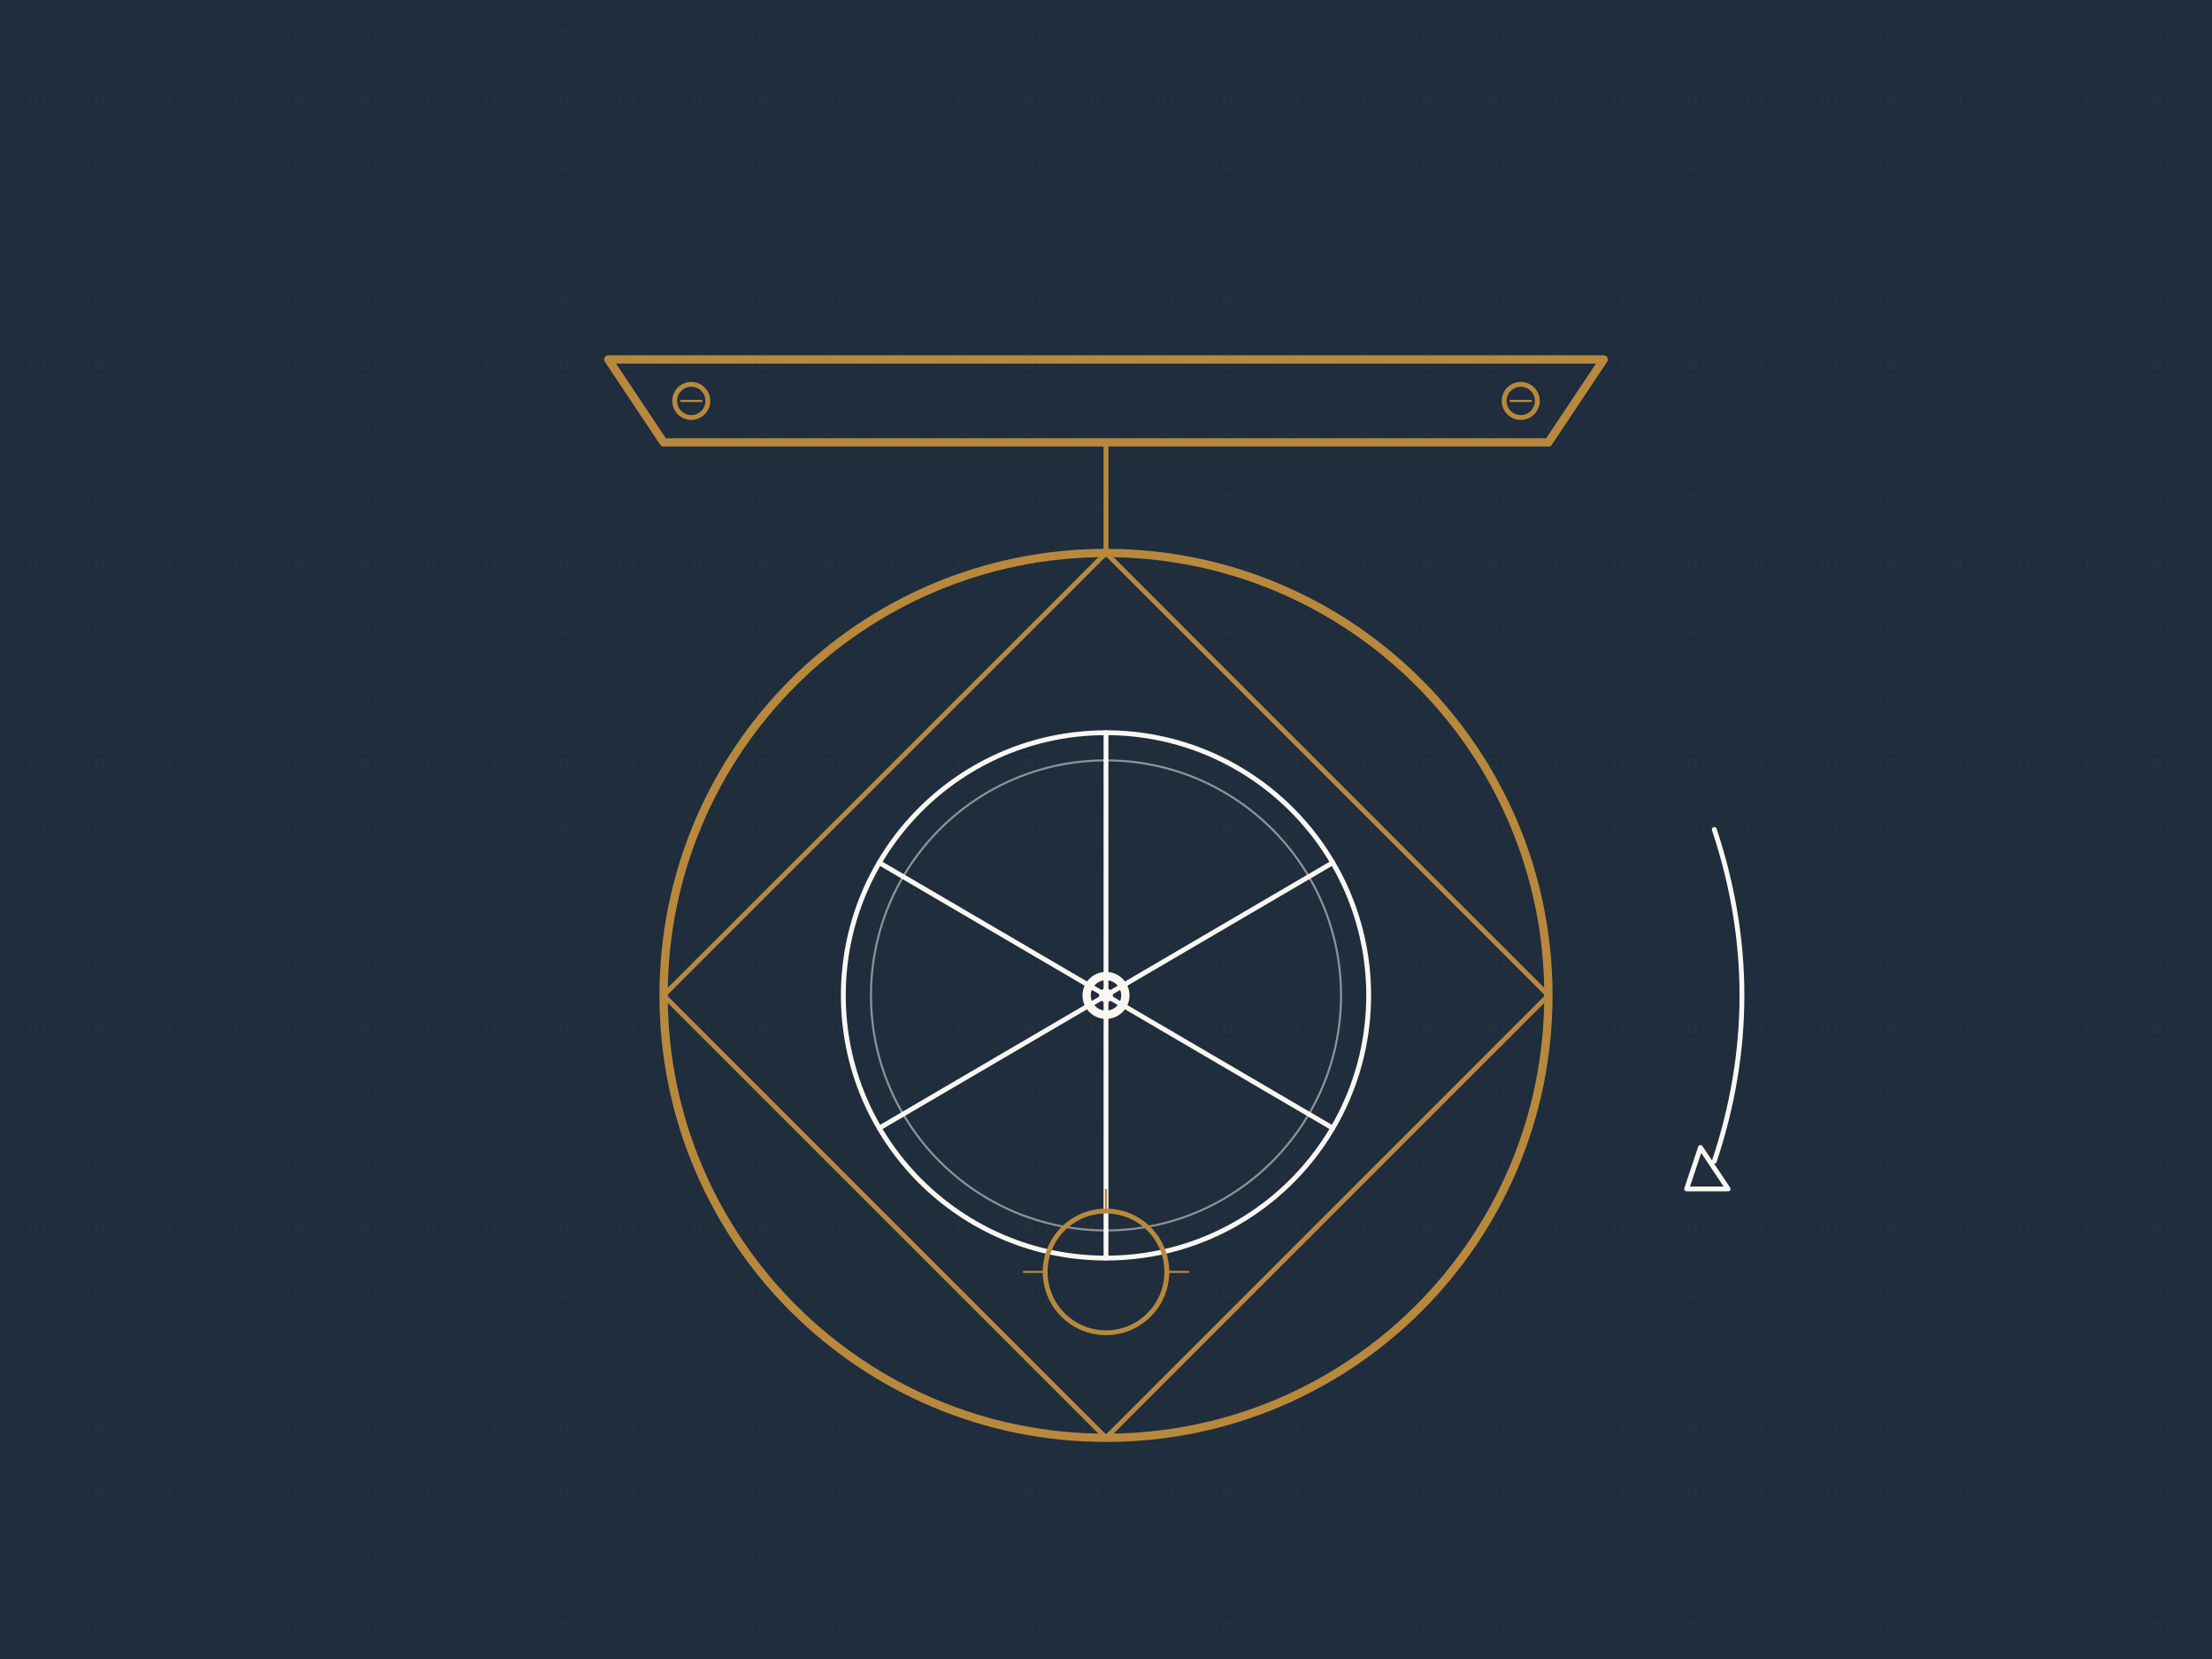
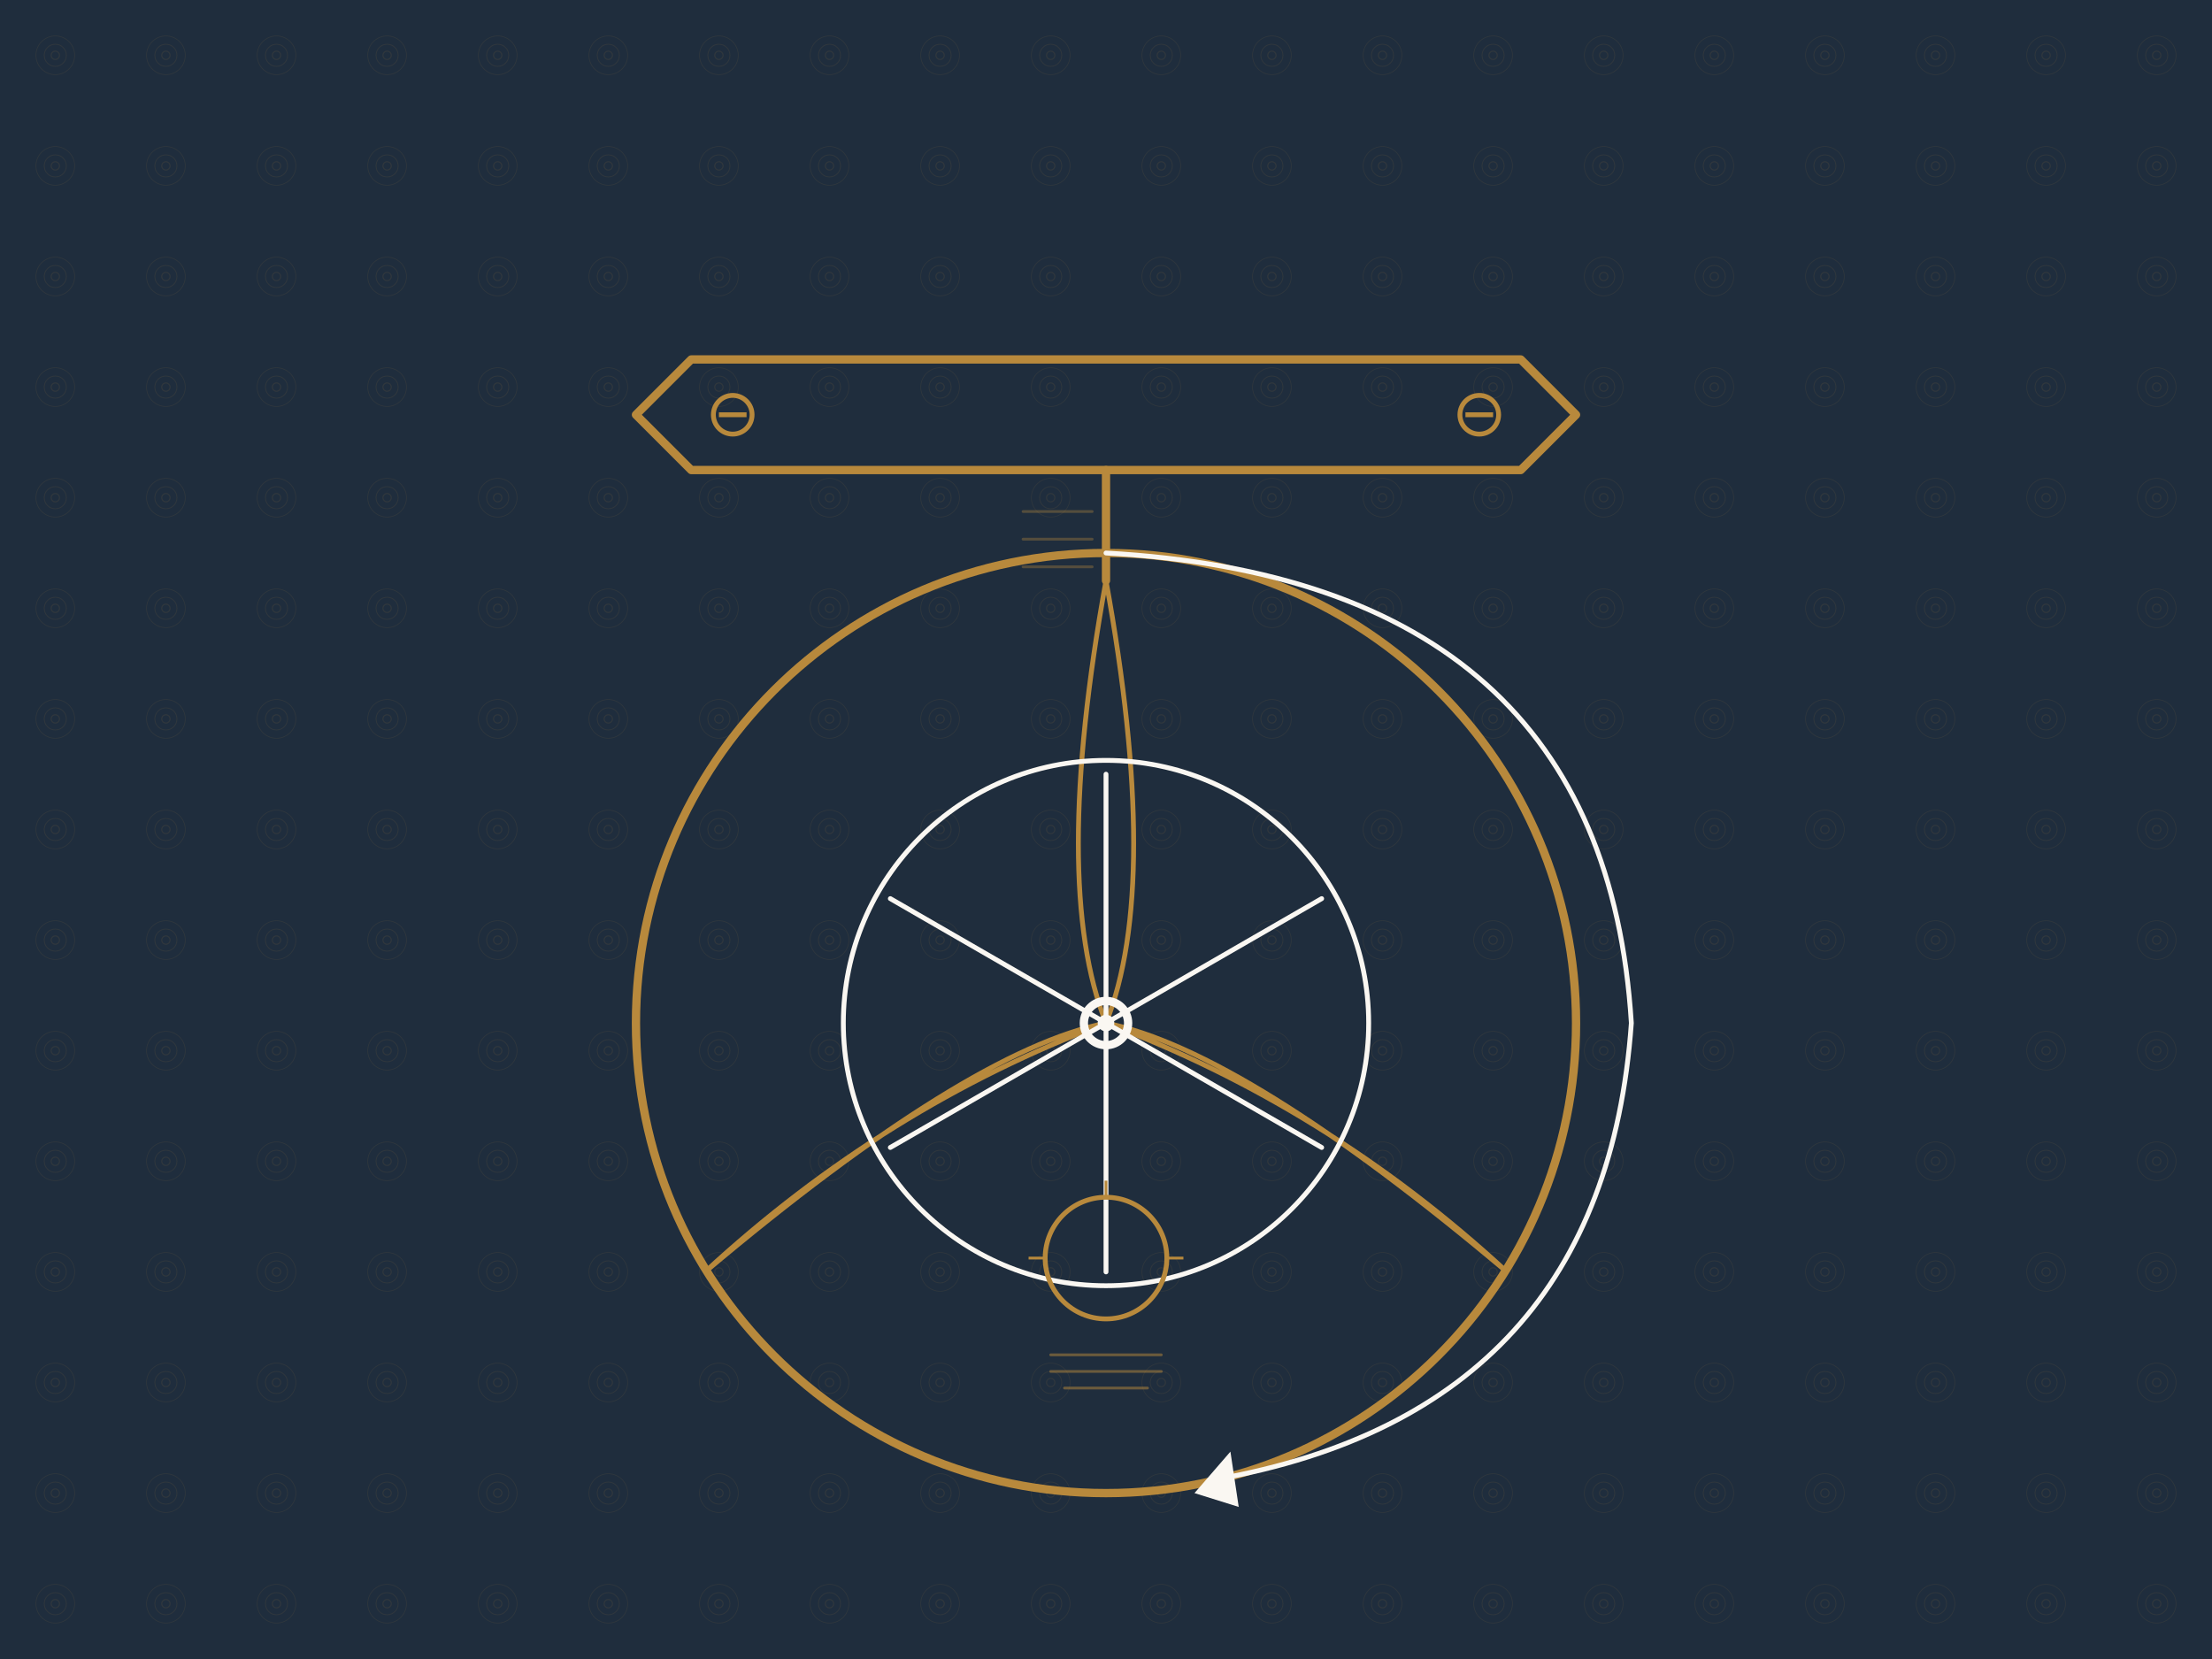
<svg xmlns="http://www.w3.org/2000/svg" viewBox="0 0 800 600" role="img">
  <defs>
-     <pattern id="gui-breguet-tourbillon" width="24" height="24" patternUnits="userSpaceOnUse">
-       <circle cx="12" cy="12" r="1.5" fill="none" stroke="#B8893C" stroke-width="0.4" opacity="0.06" />
-       <circle cx="12" cy="12" r="4" fill="none" stroke="#B8893C" stroke-width="0.3" opacity="0.06" />
-       <circle cx="12" cy="12" r="7" fill="none" stroke="#B8893C" stroke-width="0.25" opacity="0.06" />
+     <pattern id="gui-breguet-tourbillon" width="40" height="40" patternUnits="userSpaceOnUse">
+       <circle cx="20" cy="20" r="1.5" fill="none" stroke="#B8893C" stroke-width="0.4" opacity="0.11" />
+       <circle cx="20" cy="20" r="4" fill="none" stroke="#B8893C" stroke-width="0.3" opacity="0.11" />
+       <circle cx="20" cy="20" r="7" fill="none" stroke="#B8893C" stroke-width="0.25" opacity="0.11" />
    </pattern>
  </defs>
  <rect width="800" height="600" fill="#1F2D3D" />
  <rect width="800" height="600" fill="url(#gui-breguet-tourbillon)" />
-   <path d="M 220 130 L 580 130 L 560 160 L 240 160 Z" fill="none" stroke="#B8893C" stroke-width="3" stroke-linejoin="round" />
-   <circle cx="250" cy="145" r="6" fill="none" stroke="#B8893C" stroke-width="1.75" />
-   <line x1="246" y1="145" x2="254" y2="145" stroke="#B8893C" stroke-width="0.75" />
-   <circle cx="550" cy="145" r="6" fill="none" stroke="#B8893C" stroke-width="1.75" />
-   <line x1="546" y1="145" x2="554" y2="145" stroke="#B8893C" stroke-width="0.75" />
-   <line x1="400" y1="160" x2="400" y2="200" stroke="#B8893C" stroke-width="1.75" />
-   <circle cx="400" cy="360" r="160" fill="none" stroke="#B8893C" stroke-width="3" />
-   <path d="M 400 200 Q 480 280 560 360" fill="none" stroke="#B8893C" stroke-width="1.75" stroke-linecap="round" />
-   <path d="M 560 360 Q 480 440 400 520" fill="none" stroke="#B8893C" stroke-width="1.75" stroke-linecap="round" />
-   <path d="M 400 520 Q 320 440 240 360" fill="none" stroke="#B8893C" stroke-width="1.75" stroke-linecap="round" />
-   <path d="M 240 360 Q 320 280 400 200" fill="none" stroke="#B8893C" stroke-width="1.75" stroke-linecap="round" />
-   <circle cx="400" cy="360" r="95" fill="none" stroke="#FAF7F2" stroke-width="1.75" />
-   <circle cx="400" cy="360" r="85" fill="none" stroke="#FAF7F2" stroke-width="0.75" opacity="0.5" />
-   <line x1="400" y1="265" x2="400" y2="455" stroke="#FAF7F2" stroke-width="1.75" stroke-linecap="round" />
-   <line x1="318" y1="312" x2="482" y2="408" stroke="#FAF7F2" stroke-width="1.75" stroke-linecap="round" />
-   <line x1="482" y1="312" x2="318" y2="408" stroke="#FAF7F2" stroke-width="1.75" stroke-linecap="round" />
-   <circle cx="400" cy="460" r="22" fill="none" stroke="#B8893C" stroke-width="1.75" />
-   <line x1="400" y1="438" x2="400" y2="430" stroke="#B8893C" stroke-width="0.75" />
-   <line x1="422" y1="460" x2="430" y2="460" stroke="#B8893C" stroke-width="0.75" />
-   <line x1="378" y1="460" x2="370" y2="460" stroke="#B8893C" stroke-width="0.75" />
-   <path d="M 620 300 Q 640 360 620 420" fill="none" stroke="#FAF7F2" stroke-width="1.75" stroke-linecap="round" />
-   <path d="M 615 415 L 625 430 L 610 430 Z" fill="none" stroke="#FAF7F2" stroke-width="1.75" stroke-linejoin="round" />
-   <circle cx="400" cy="360" r="7" fill="none" stroke="#FAF7F2" stroke-width="3" />
-   <circle cx="400" cy="360" r="2.5" fill="#FAF7F2" />
+   <path d="M 230 150 L 250 130 L 550 130 L 570 150 L 550 170 L 250 170 Z" fill="none" stroke="#B8893C" stroke-width="3" stroke-linejoin="round" />
+   <circle cx="265" cy="150" r="7" fill="none" stroke="#B8893C" stroke-width="1.75" />
+   <line x1="260" y1="150" x2="270" y2="150" stroke="#B8893C" stroke-width="1.75" />
+   <circle cx="535" cy="150" r="7" fill="none" stroke="#B8893C" stroke-width="1.75" />
+   <line x1="530" y1="150" x2="540" y2="150" stroke="#B8893C" stroke-width="1.75" />
+   <line x1="400" y1="170" x2="400" y2="210" stroke="#B8893C" stroke-width="3" stroke-linecap="round" />
+   <circle cx="400" cy="370" r="170" fill="none" stroke="#B8893C" stroke-width="3" />
+   <path d="M 400 370 Q 420 320 400 210 Q 380 320 400 370" fill="none" stroke="#B8893C" stroke-width="1.75" stroke-linecap="round" />
+   <path d="M 400 370 Q 450 380 545 460 Q 480 400 400 370" fill="none" stroke="#B8893C" stroke-width="1.75" stroke-linecap="round" />
+   <path d="M 400 370 Q 350 380 255 460 Q 320 400 400 370" fill="none" stroke="#B8893C" stroke-width="1.75" stroke-linecap="round" />
+   <circle cx="400" cy="370" r="95" fill="none" stroke="#FAF7F2" stroke-width="1.75" />
+   <line x1="400" y1="280" x2="400" y2="460" stroke="#FAF7F2" stroke-width="1.75" stroke-linecap="round" />
+   <line x1="322" y1="325" x2="478" y2="415" stroke="#FAF7F2" stroke-width="1.75" stroke-linecap="round" />
+   <line x1="478" y1="325" x2="322" y2="415" stroke="#FAF7F2" stroke-width="1.75" stroke-linecap="round" />
+   <circle cx="400" cy="455" r="22" fill="none" stroke="#B8893C" stroke-width="1.75" />
+   <line x1="400" y1="433" x2="400" y2="427" stroke="#B8893C" stroke-width="1" />
+   <line x1="422" y1="455" x2="428" y2="455" stroke="#B8893C" stroke-width="1" />
+   <line x1="378" y1="455" x2="372" y2="455" stroke="#B8893C" stroke-width="1" />
+   <path d="M 400 200 Q 580 210 590 370 Q 580 510 440 535" fill="none" stroke="#FAF7F2" stroke-width="1.75" stroke-linecap="round" />
+   <path d="M 445 525 L 432 540 L 448 545 Z" fill="#FAF7F2" stroke="none" />
+   <g stroke="#B8893C" stroke-width="1" stroke-linecap="round">
+     <line x1="380" y1="490" x2="420" y2="490" opacity="0.5" />
+     <line x1="380" y1="496" x2="420" y2="496" opacity="0.5" />
+     <line x1="385" y1="502" x2="415" y2="502" opacity="0.5" />
+   </g>
+   <g stroke="#B8893C" stroke-width="1" stroke-linecap="round" opacity="0.35">
+     <line x1="370" y1="185" x2="395" y2="185" />
+     <line x1="370" y1="195" x2="395" y2="195" />
+     <line x1="370" y1="205" x2="395" y2="205" />
+   </g>
+   <circle cx="400" cy="370" r="8" fill="none" stroke="#FAF7F2" stroke-width="3" />
+   <circle cx="400" cy="370" r="3" fill="#FAF7F2" />
</svg>
